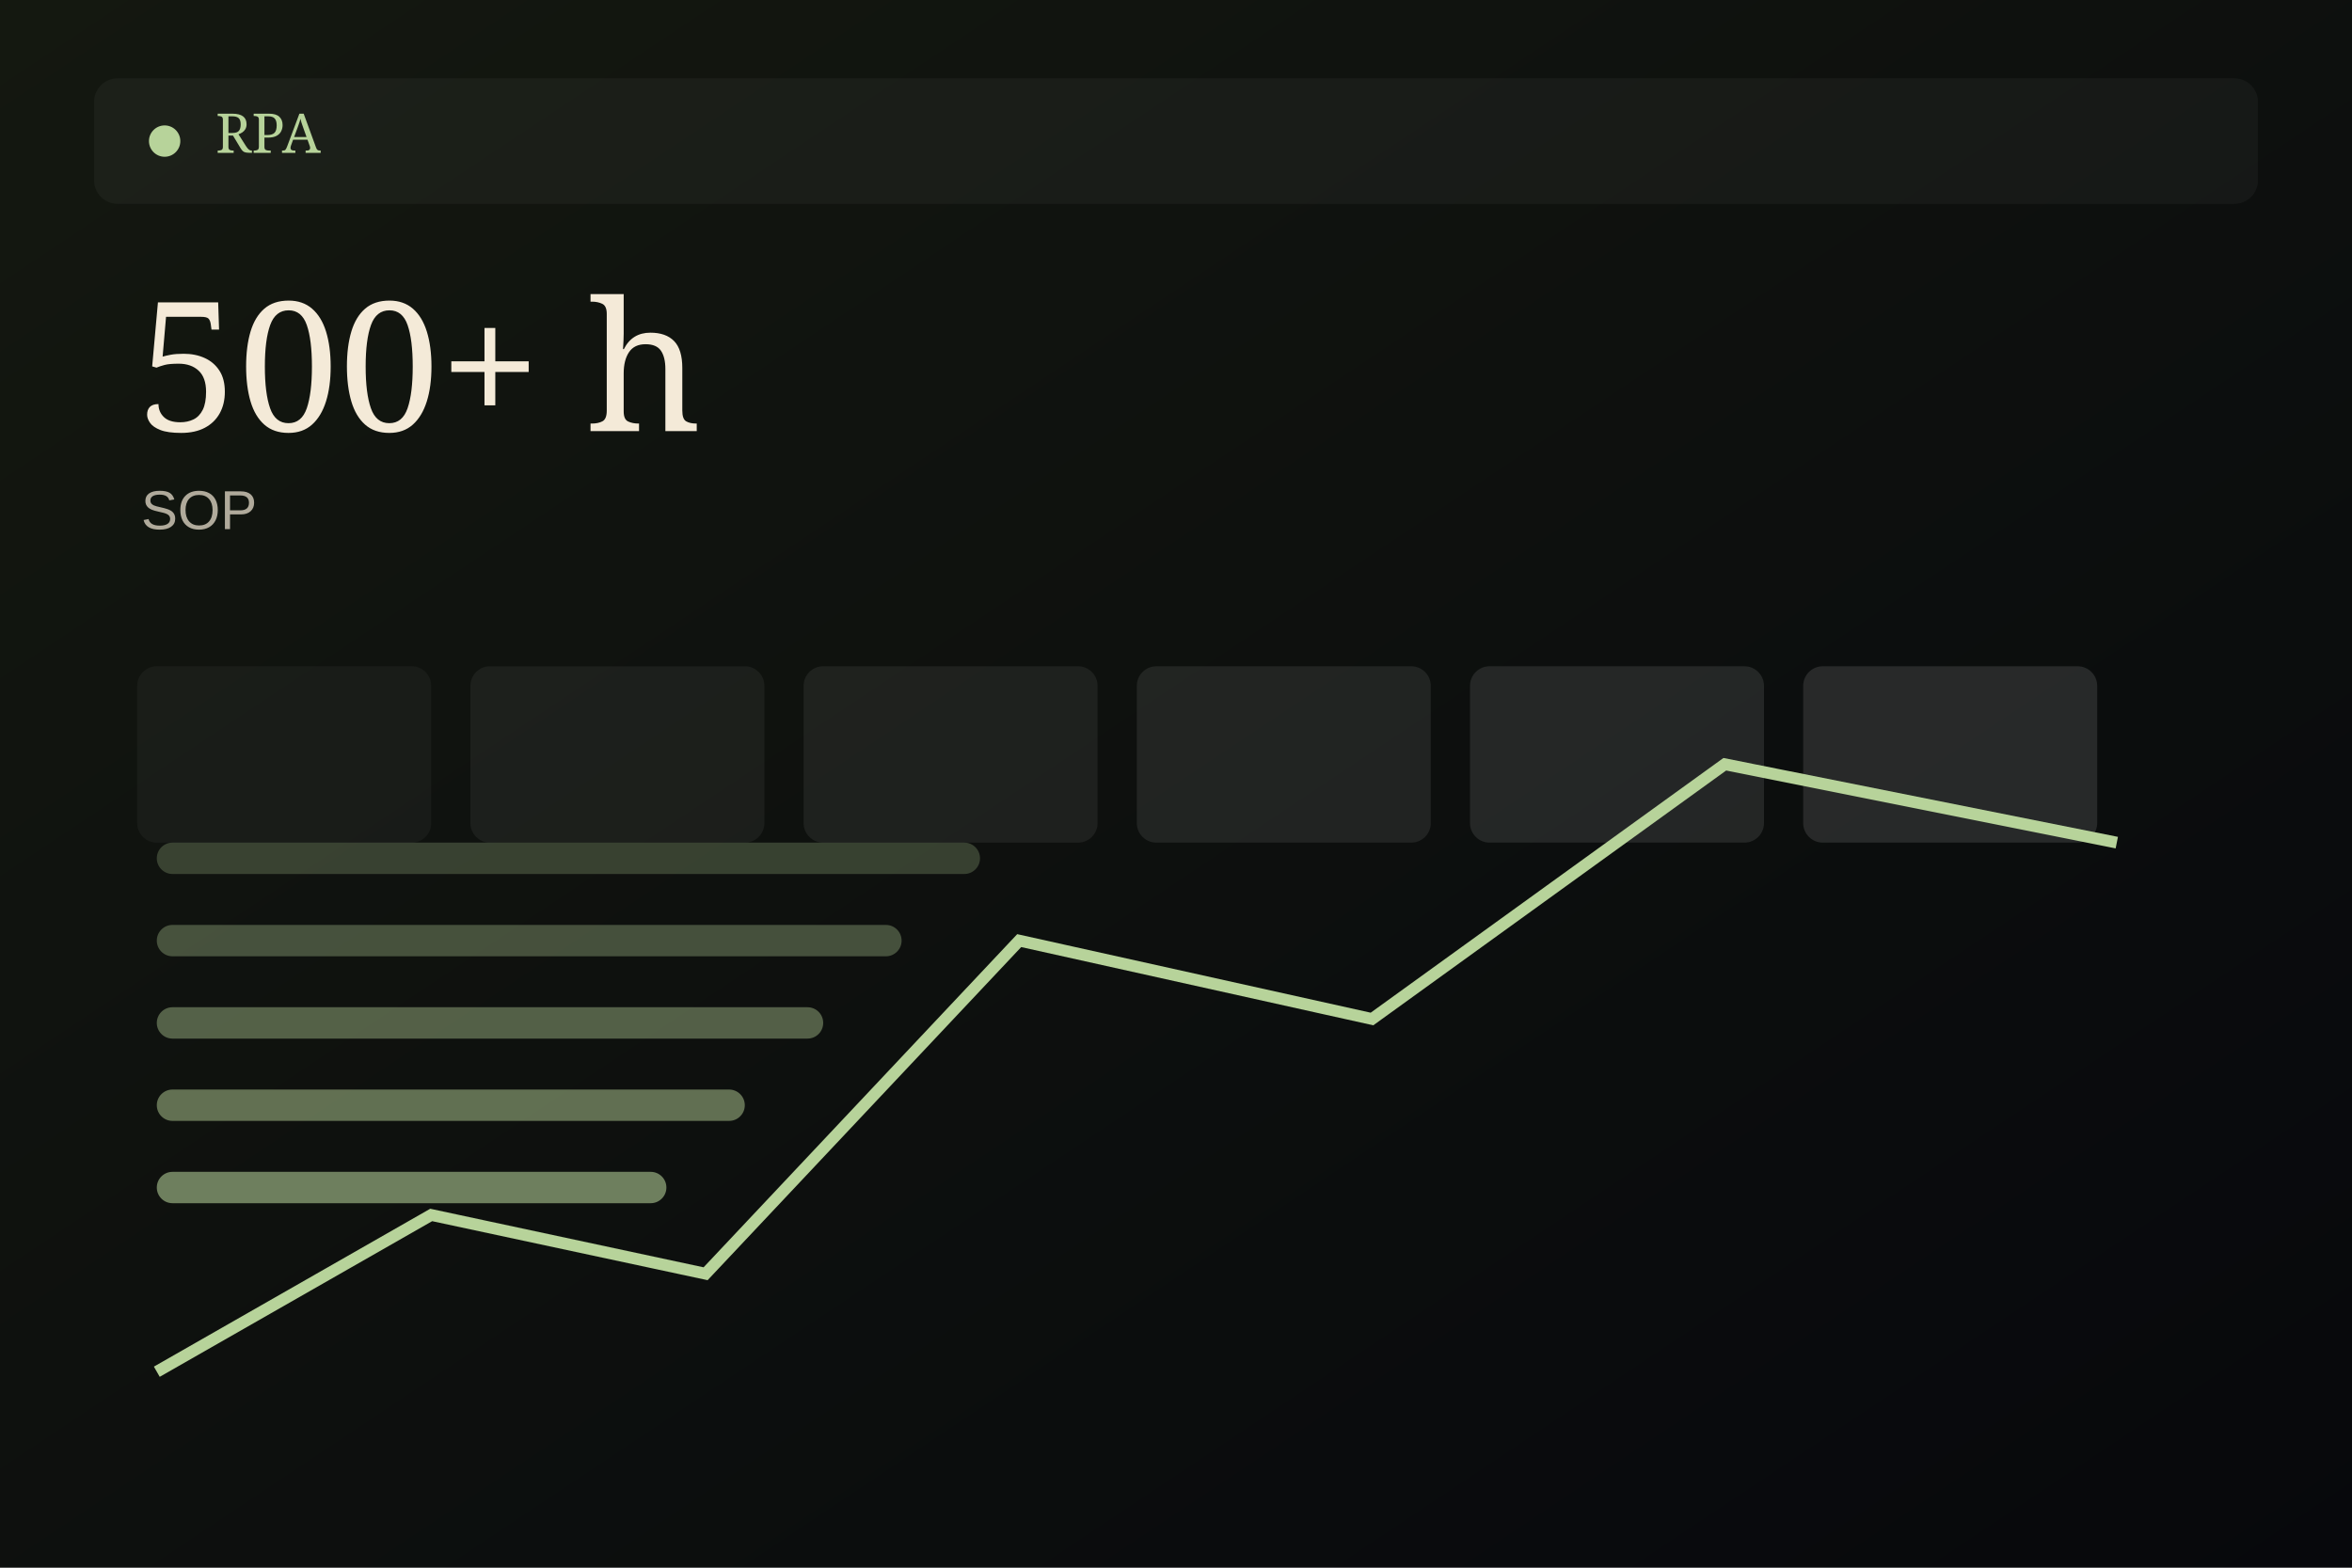
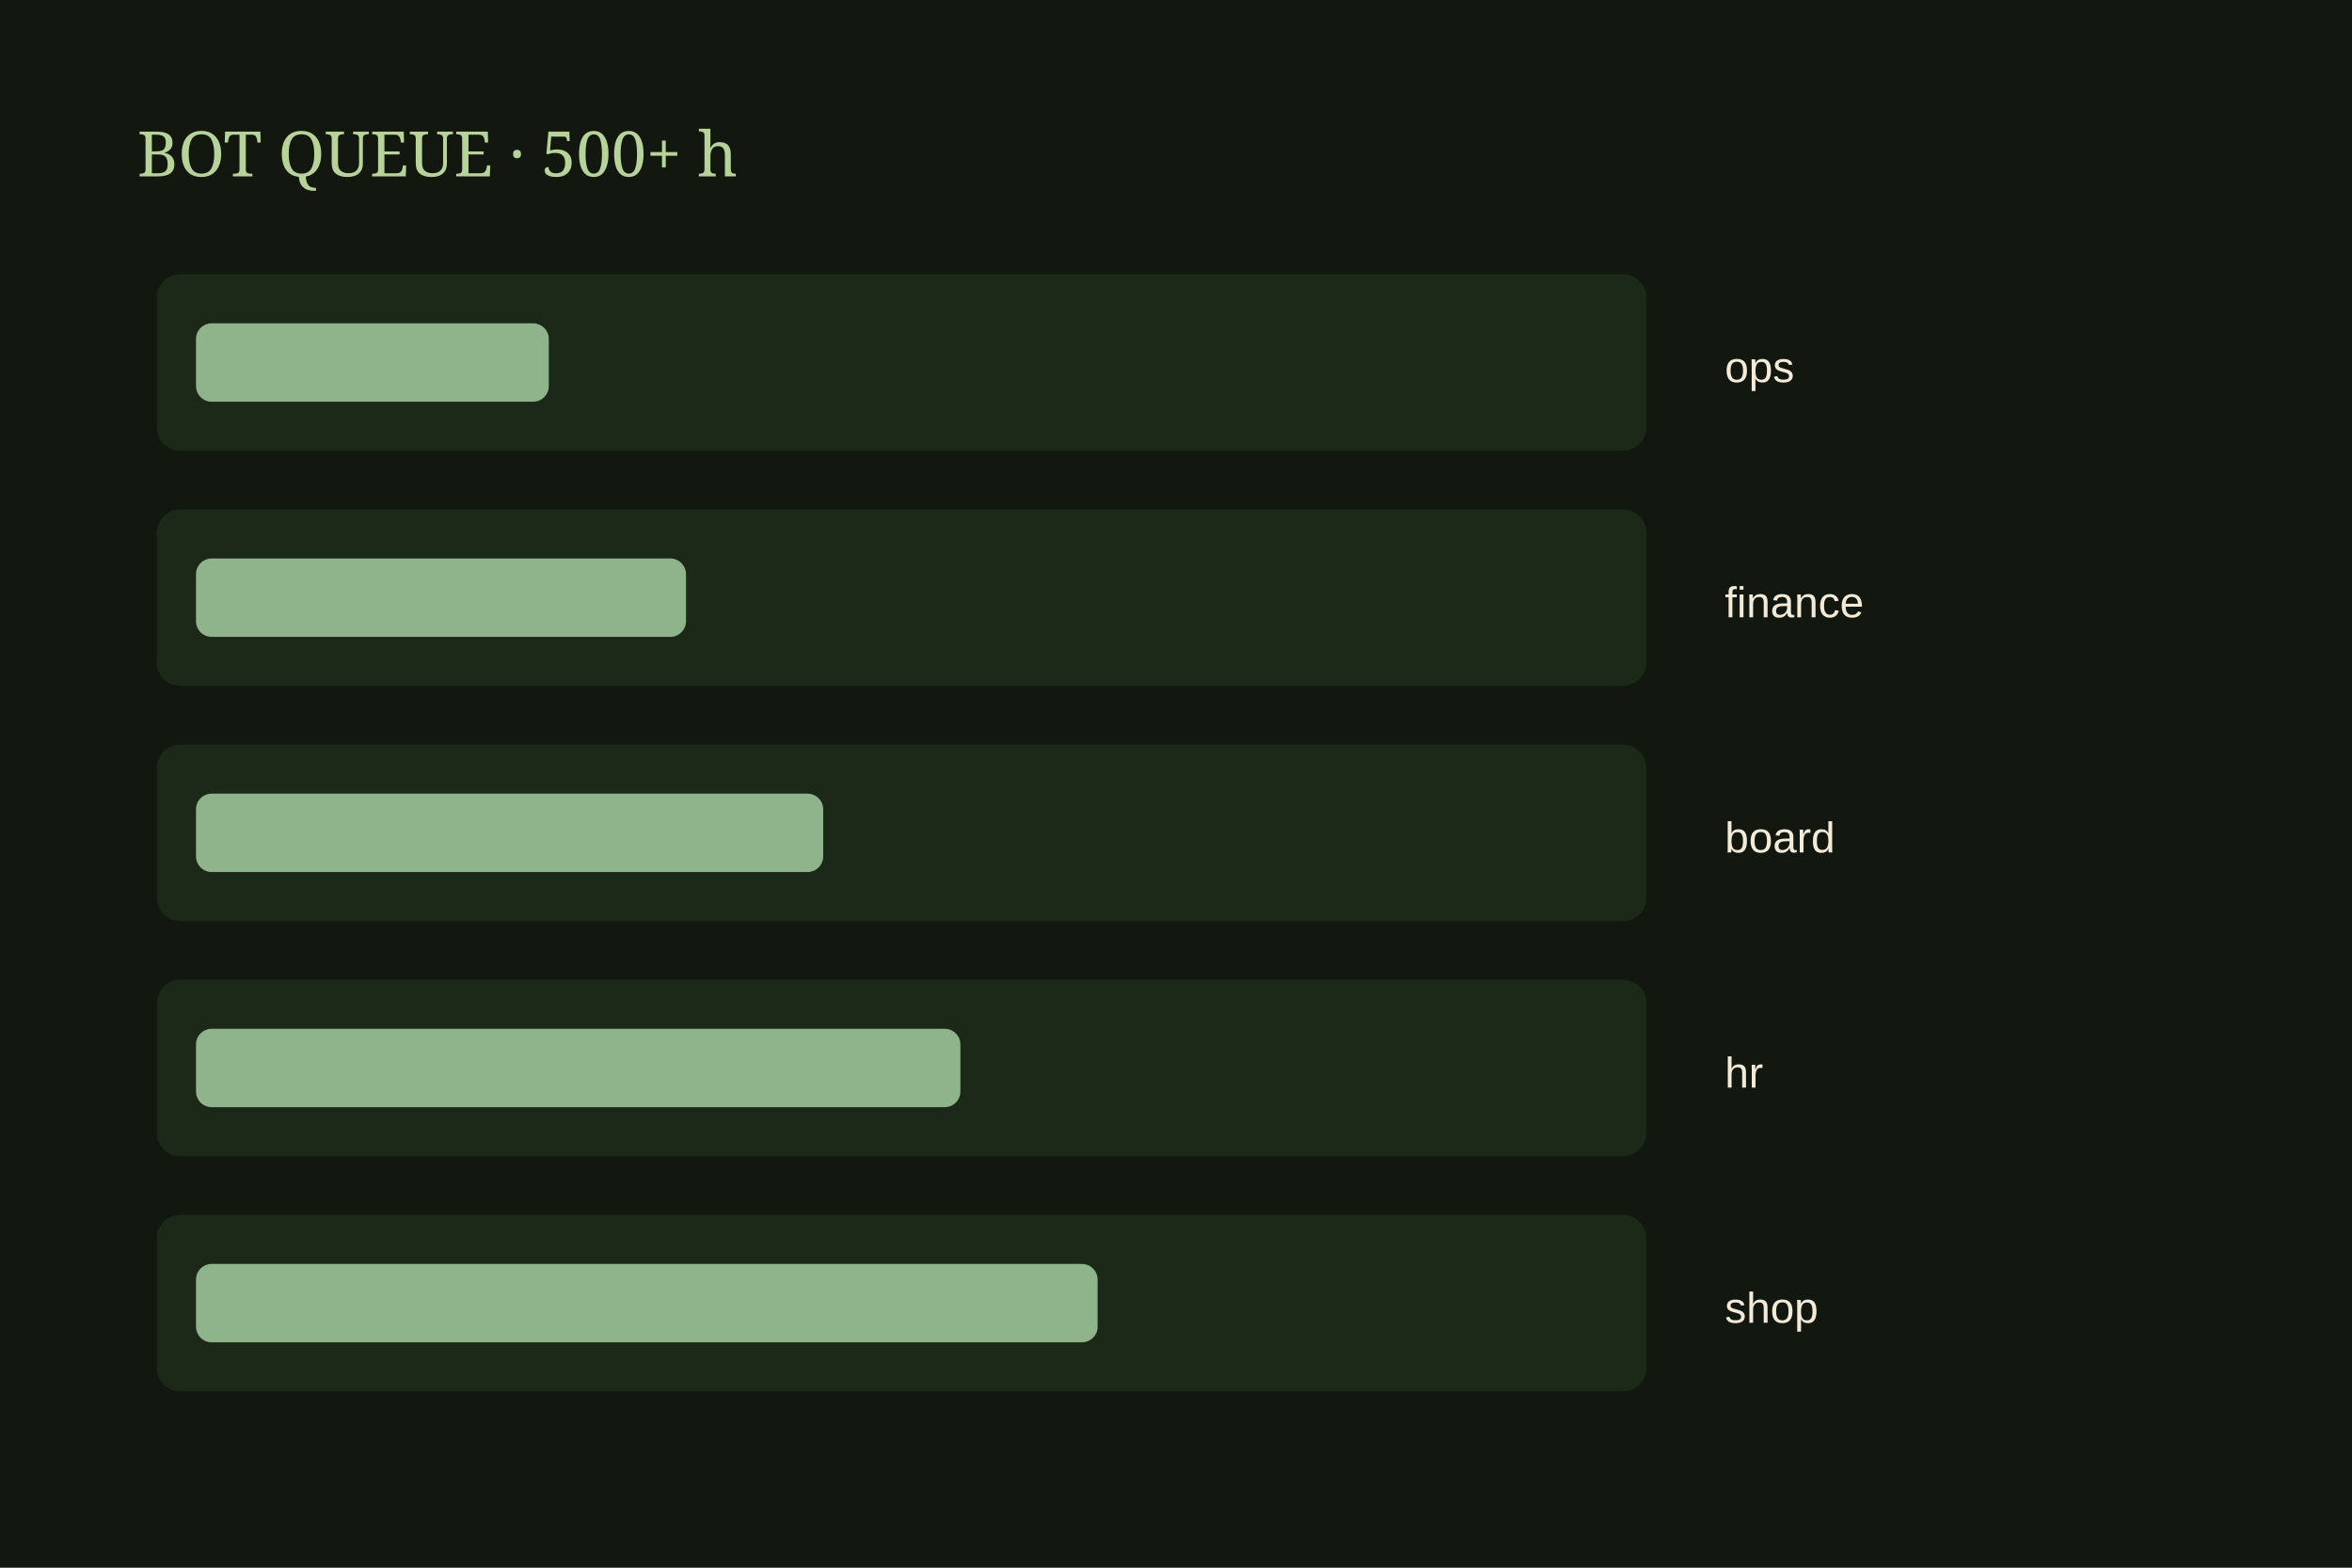
<svg xmlns="http://www.w3.org/2000/svg" viewBox="0 0 1200 800">
-   <defs>
-     <linearGradient id="g" x1="0" y1="0" x2="1" y2="1">
-       <stop offset="0" stop-color="#141810" />
-       <stop offset="1" stop-color="#07080c" />
-     </linearGradient>
-   </defs>
-   <rect width="1200" height="800" fill="url(#g)" />
-   <rect x="48" y="40" width="1104" height="64" rx="12" fill="#ffffff" fill-opacity="0.04" />
-   <circle cx="84" cy="72" r="8" fill="#b7d39a" />
-   <text x="110" y="78" fill="#b7d39a" font-family="Georgia,serif" font-size="28">RPA</text>
-   <text x="70" y="220" fill="#f4ead8" font-family="Georgia,serif" font-size="92">500+ h</text>
-   <text x="72" y="270" fill="#f4ead8" fill-opacity="0.7" font-family="Arial,sans-serif" font-size="28">SOP</text>
-   <rect x="70" y="340" width="150" height="90" rx="10" fill="#ffffff" fill-opacity="0.04" />
-   <rect x="240" y="340" width="150" height="90" rx="10" fill="#ffffff" fill-opacity="0.055" />
-   <rect x="410" y="340" width="150" height="90" rx="10" fill="#ffffff" fill-opacity="0.07" />
-   <rect x="580" y="340" width="150" height="90" rx="10" fill="#ffffff" fill-opacity="0.085" />
-   <rect x="750" y="340" width="150" height="90" rx="10" fill="#ffffff" fill-opacity="0.1" />
-   <rect x="920" y="340" width="150" height="90" rx="10" fill="#ffffff" fill-opacity="0.115" />
-   <polyline points="80,700 220,620 360,650 520,480 700,520 880,390 1080,430" fill="none" stroke="#b7d39a" stroke-width="6" />
-   <rect x="80" y="430" width="420" height="16" rx="8" fill="#b7d39a" fill-opacity="0.25" />
-   <rect x="80" y="472" width="380" height="16" rx="8" fill="#b7d39a" fill-opacity="0.33" />
-   <rect x="80" y="514" width="340" height="16" rx="8" fill="#b7d39a" fill-opacity="0.41" />
-   <rect x="80" y="556" width="300" height="16" rx="8" fill="#b7d39a" fill-opacity="0.49" />
-   <rect x="80" y="598" width="260" height="16" rx="8" fill="#b7d39a" fill-opacity="0.57" />
+   <rect width="1200" height="800" fill="#121810" />
+   <text x="70" y="90" fill="#b7d39a" font-family="Georgia" font-size="32">BOT QUEUE · 500+ h</text>
+   <rect x="80" y="140" width="760" height="90" rx="12" fill="#1c2918" />
+   <rect x="100" y="165" width="180" height="40" rx="8" fill="#8fb38a" />
+   <text x="880" y="195" fill="#f4ead8" font-family="Arial" font-size="22">ops</text>
+   <rect x="80" y="260" width="760" height="90" rx="12" fill="#1c2918" />
+   <rect x="100" y="285" width="250" height="40" rx="8" fill="#8fb38a" />
+   <text x="880" y="315" fill="#f4ead8" font-family="Arial" font-size="22">finance</text>
+   <rect x="80" y="380" width="760" height="90" rx="12" fill="#1c2918" />
+   <rect x="100" y="405" width="320" height="40" rx="8" fill="#8fb38a" />
+   <text x="880" y="435" fill="#f4ead8" font-family="Arial" font-size="22">board</text>
+   <rect x="80" y="500" width="760" height="90" rx="12" fill="#1c2918" />
+   <rect x="100" y="525" width="390" height="40" rx="8" fill="#8fb38a" />
+   <text x="880" y="555" fill="#f4ead8" font-family="Arial" font-size="22">hr</text>
+   <rect x="80" y="620" width="760" height="90" rx="12" fill="#1c2918" />
+   <rect x="100" y="645" width="460" height="40" rx="8" fill="#8fb38a" />
+   <text x="880" y="675" fill="#f4ead8" font-family="Arial" font-size="22">shop</text>
</svg>
